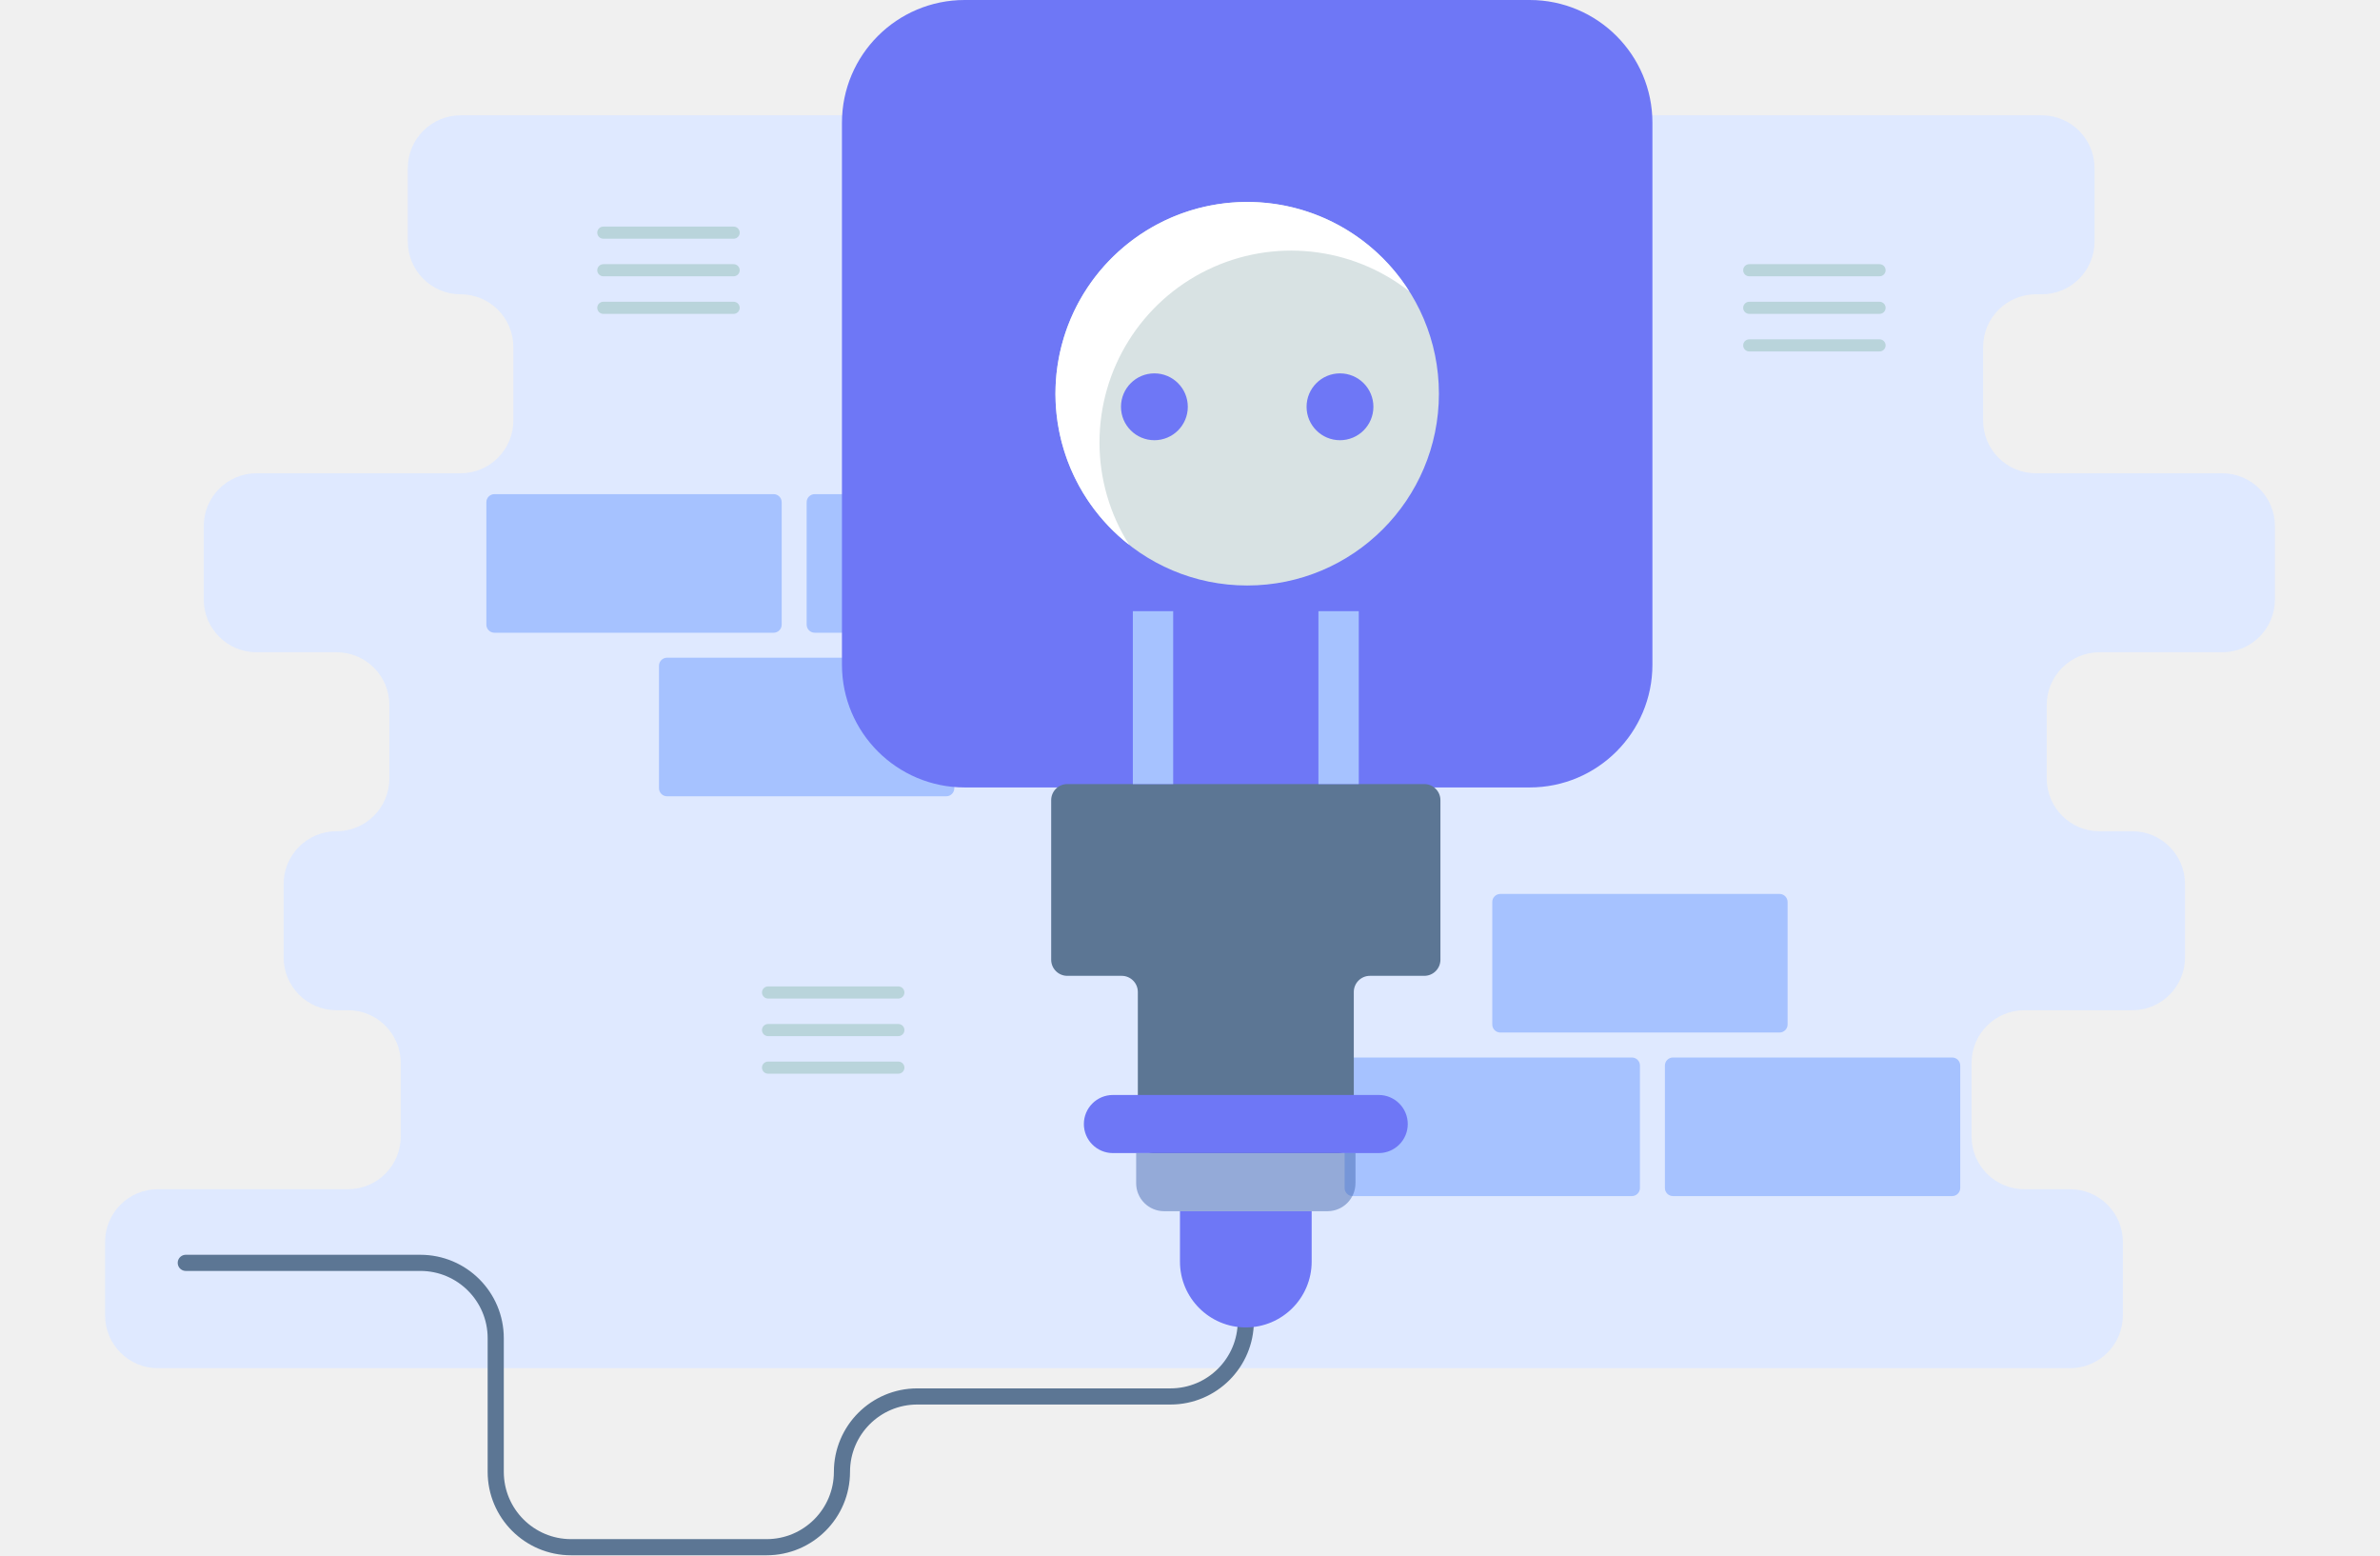
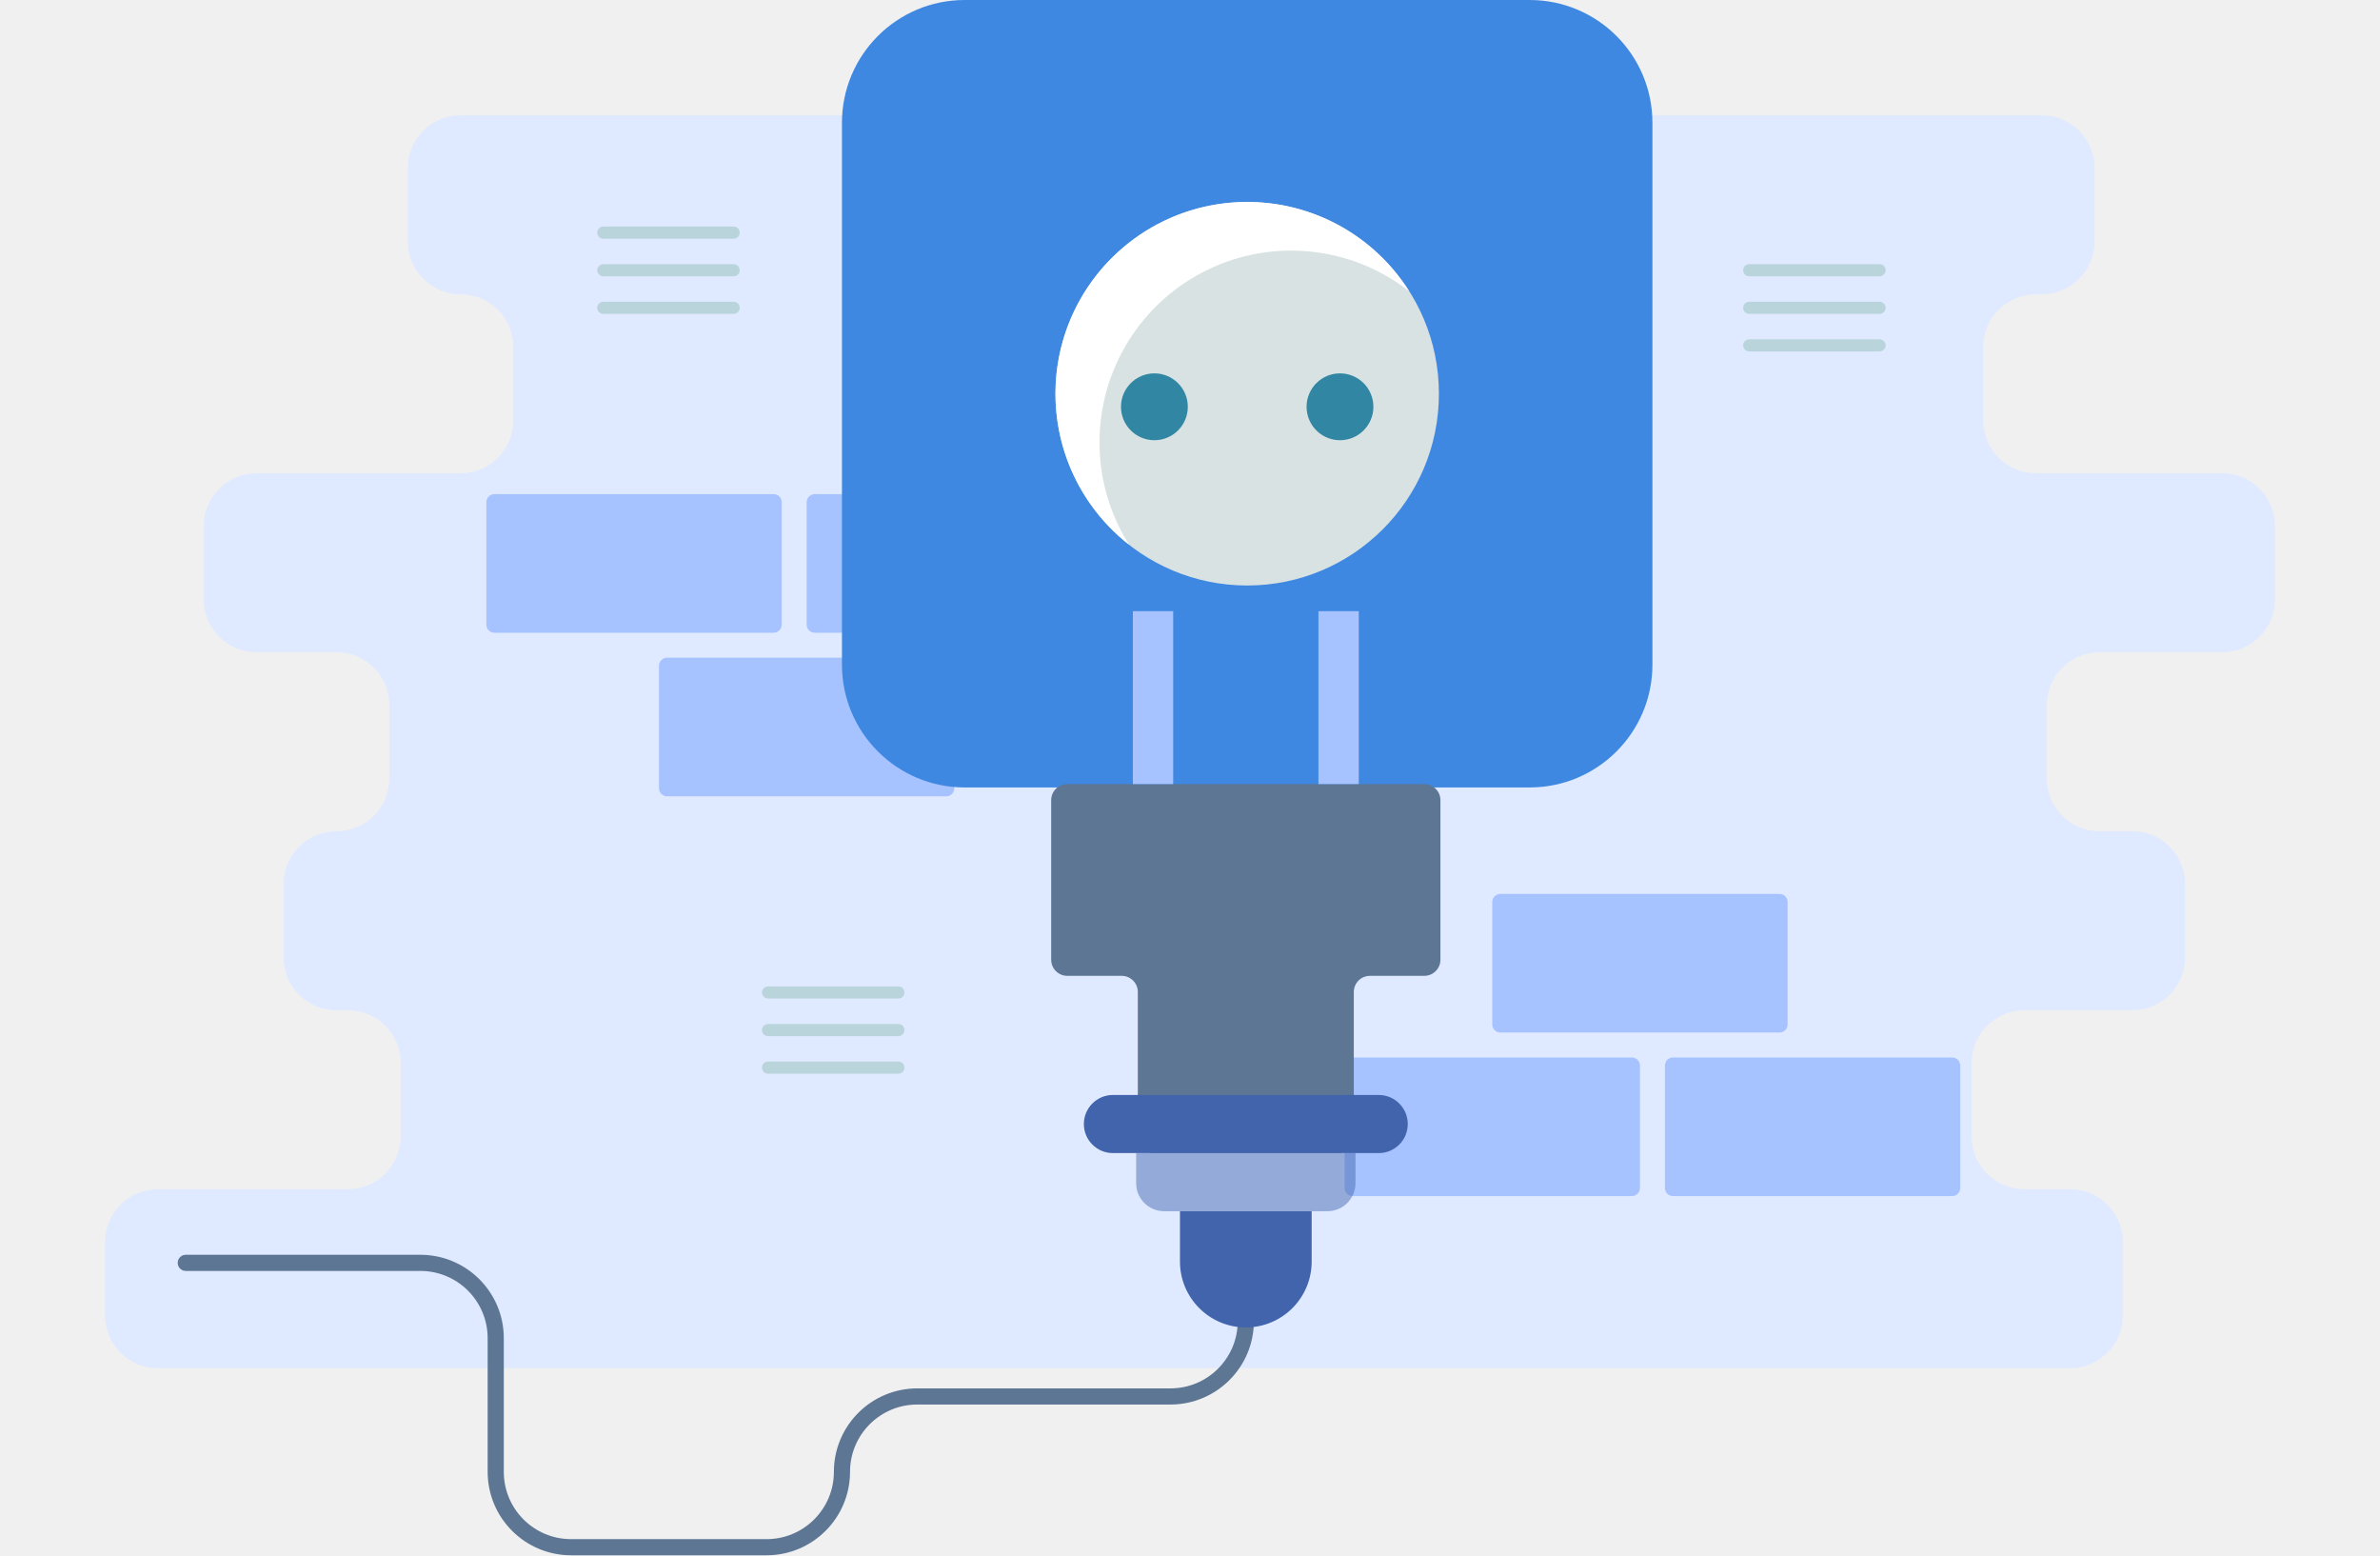
<svg xmlns="http://www.w3.org/2000/svg" width="349" height="228" viewBox="0 0 349 228">
  <defs>
    <clipPath id="clip-path">
      <rect id="Rectangle_16969" data-name="Rectangle 16969" width="349" height="228" transform="translate(13 129)" fill="#fff" stroke="#707070" stroke-width="1" />
    </clipPath>
  </defs>
  <g id="Mask_Group_89" data-name="Mask Group 89" transform="translate(-13 -129)" clip-path="url(#clip-path)">
    <g id="c19c5accb2f57ea72d791175fe2b9e7d" transform="translate(-4.778 90.952)">
      <path id="Path_10787" data-name="Path 10787" d="M351.37,125.931V115.168a7.738,7.738,0,0,0-7.738-7.738H316.318a7.738,7.738,0,0,1-7.738-7.738V88.93a7.738,7.738,0,0,1,7.738-7.738h.862a7.738,7.738,0,0,0,7.738-7.738V62.691a7.738,7.738,0,0,0-7.738-7.738H85.318a7.738,7.738,0,0,0-7.738,7.738V73.453a7.738,7.738,0,0,0,7.738,7.738h0a7.738,7.738,0,0,1,7.738,7.738V99.692a7.738,7.738,0,0,1-7.738,7.738H55.394a7.738,7.738,0,0,0-7.738,7.738v10.762a7.738,7.738,0,0,0,7.738,7.738H67.136a7.738,7.738,0,0,1,7.738,7.738v10.762a7.738,7.738,0,0,1-7.738,7.738h-.028a7.738,7.738,0,0,0-7.738,7.738v10.762a7.738,7.738,0,0,0,7.738,7.738h1.7a7.738,7.738,0,0,1,7.738,7.738v10.762a7.738,7.738,0,0,1-7.738,7.738H40.926a7.738,7.738,0,0,0-7.738,7.738v10.762a7.738,7.738,0,0,0,7.738,7.738H321.335a7.738,7.738,0,0,0,7.738-7.738V220.123a7.738,7.738,0,0,0-7.738-7.738h-6.709a7.738,7.738,0,0,1-7.738-7.738V193.885a7.738,7.738,0,0,1,7.738-7.738h15.82a7.738,7.738,0,0,0,7.738-7.738V167.646a7.738,7.738,0,0,0-7.738-7.738h-4.8a7.738,7.738,0,0,1-7.738-7.738V141.407a7.738,7.738,0,0,1,7.738-7.738h17.985a7.738,7.738,0,0,0,7.738-7.738Z" fill="#dfe9ff" />
      <rect id="Rectangle_16970" data-name="Rectangle 16970" width="43.305" height="20.316" rx="1.183" transform="translate(157.717 154.782) rotate(180)" fill="#a6c2ff" />
      <rect id="Rectangle_16971" data-name="Rectangle 16971" width="43.305" height="20.316" rx="1.183" transform="translate(179.37 130.804) rotate(180)" fill="#a6c2ff" />
      <rect id="Rectangle_16972" data-name="Rectangle 16972" width="43.305" height="20.316" rx="1.183" transform="translate(132.403 130.804) rotate(180)" fill="#a6c2ff" />
      <rect id="Rectangle_16973" data-name="Rectangle 16973" width="43.305" height="20.316" rx="1.183" transform="translate(236.603 169.097)" fill="#a6c2ff" />
      <rect id="Rectangle_16974" data-name="Rectangle 16974" width="43.305" height="20.316" rx="1.183" transform="translate(214.951 193.075)" fill="#a6c2ff" />
      <rect id="Rectangle_16975" data-name="Rectangle 16975" width="43.305" height="20.316" rx="1.183" transform="translate(261.918 193.075)" fill="#a6c2ff" />
      <path id="Path_10788" data-name="Path 10788" d="M200.463,224.127v7.588a11.05,11.05,0,0,1-11.05,11.05H152.291a11.05,11.05,0,0,0-11.05,11.05h0a11.05,11.05,0,0,1-11.05,11.05h-28.67a11.05,11.05,0,0,1-11.05-11.05V234.23a11.05,11.05,0,0,0-11.05-11.05H45.02" fill="none" stroke="#5c7694" stroke-linecap="round" stroke-miterlimit="10" stroke-width="2.367" />
-       <rect id="Rectangle_16976" data-name="Rectangle 16976" width="118.846" height="115.438" rx="18" transform="translate(141.241 38.048)" fill="#6E77F6" />
+       <rect id="Rectangle_16976" data-name="Rectangle 16976" width="118.846" height="115.438" rx="18" transform="translate(141.241 38.048)" fill="#3f88e1" />
      <path id="Path_10789" data-name="Path 10789" d="M226.636,152.99H174.289a2.367,2.367,0,0,0-2.367,2.367v23.381a2.367,2.367,0,0,0,2.367,2.367h7.973a2.366,2.366,0,0,1,2.367,2.367v21.251A2.367,2.367,0,0,0,187,207.088H213.93a2.367,2.367,0,0,0,2.367-2.367V183.471a2.367,2.367,0,0,1,2.367-2.367h7.973A2.367,2.367,0,0,0,229,178.738V155.356A2.367,2.367,0,0,0,226.636,152.99Z" fill="#5c7694" />
-       <rect id="Rectangle_16977" data-name="Rectangle 16977" width="47.496" height="8.519" rx="4.26" transform="translate(176.715 198.569)" fill="#6E77F6" />
+       <rect id="Rectangle_16977" data-name="Rectangle 16977" width="47.496" height="8.519" rx="4.26" transform="translate(176.715 198.569)" fill="#4164ac" />
      <path id="Path_10790" data-name="Path 10790" d="M184.382,207.088h32.161v4.419a4.1,4.1,0,0,1-4.1,4.1H188.482a4.1,4.1,0,0,1-4.1-4.1Z" fill="rgba(65,100,172,0.47)" />
-       <path id="Path_10791" data-name="Path 10791" d="M190.806,215.608H210.12v7.381a9.657,9.657,0,0,1-9.657,9.657h0a9.657,9.657,0,0,1-9.657-9.657v-7.381Z" fill="#6E77F6" />
+       <path id="Path_10791" data-name="Path 10791" d="M190.806,215.608H210.12v7.381a9.657,9.657,0,0,1-9.657,9.657h0a9.657,9.657,0,0,1-9.657-9.657v-7.381Z" fill="#4164ac" />
      <line id="Line_34" data-name="Line 34" y1="25.345" transform="translate(214.07 127.645)" fill="none" stroke="#a6c2ff" stroke-miterlimit="10" stroke-width="5.916" />
      <line id="Line_35" data-name="Line 35" y1="25.345" transform="translate(186.855 127.645)" fill="none" stroke="#a6c2ff" stroke-miterlimit="10" stroke-width="5.916" />
      <circle id="Ellipse_298" data-name="Ellipse 298" cx="28.114" cy="28.114" r="28.114" transform="translate(172.55 67.653)" fill="#d8e2e3" />
      <path id="Path_10792" data-name="Path 10792" d="M179.007,102.9a28.106,28.106,0,0,1,45.42-22.148,28.11,28.11,0,1,0-41.068,37.165A27.972,27.972,0,0,1,179.007,102.9Z" fill="#fff" />
-       <circle id="Ellipse_299" data-name="Ellipse 299" cx="4.899" cy="4.899" r="4.899" transform="translate(182.158 92.784)" fill="#6E77F6" />
-       <circle id="Ellipse_300" data-name="Ellipse 300" cx="4.899" cy="4.899" r="4.899" transform="translate(209.373 92.784)" fill="#6E77F6" />
+       <circle id="Ellipse_299" data-name="Ellipse 299" cx="4.899" cy="4.899" r="4.899" transform="translate(182.158 92.784)" fill="#3086a3" />
+       <circle id="Ellipse_300" data-name="Ellipse 300" cx="4.899" cy="4.899" r="4.899" transform="translate(209.373 92.784)" fill="#3086a3" />
      <line id="Line_36" data-name="Line 36" x2="19.111" transform="translate(274.283 77.664)" fill="none" stroke="#b9d4db" stroke-linecap="round" stroke-miterlimit="10" stroke-width="1.775" />
      <line id="Line_37" data-name="Line 37" x2="19.111" transform="translate(274.283 83.172)" fill="none" stroke="#b9d4db" stroke-linecap="round" stroke-miterlimit="10" stroke-width="1.775" />
      <line id="Line_38" data-name="Line 38" x2="19.111" transform="translate(274.283 88.681)" fill="none" stroke="#b9d4db" stroke-linecap="round" stroke-miterlimit="10" stroke-width="1.775" />
      <line id="Line_39" data-name="Line 39" x2="19.111" transform="translate(106.247 72.155)" fill="none" stroke="#b9d4db" stroke-linecap="round" stroke-miterlimit="10" stroke-width="1.775" />
      <line id="Line_40" data-name="Line 40" x2="19.111" transform="translate(106.247 77.664)" fill="none" stroke="#b9d4db" stroke-linecap="round" stroke-miterlimit="10" stroke-width="1.775" />
      <line id="Line_41" data-name="Line 41" x2="19.111" transform="translate(106.247 83.172)" fill="none" stroke="#b9d4db" stroke-linecap="round" stroke-miterlimit="10" stroke-width="1.775" />
      <line id="Line_42" data-name="Line 42" x2="19.111" transform="translate(130.402 183.545)" fill="none" stroke="#b9d4db" stroke-linecap="round" stroke-miterlimit="10" stroke-width="1.775" />
      <line id="Line_43" data-name="Line 43" x2="19.111" transform="translate(130.402 189.053)" fill="none" stroke="#b9d4db" stroke-linecap="round" stroke-miterlimit="10" stroke-width="1.775" />
      <line id="Line_44" data-name="Line 44" x2="19.111" transform="translate(130.402 194.561)" fill="none" stroke="#b9d4db" stroke-linecap="round" stroke-miterlimit="10" stroke-width="1.775" />
    </g>
  </g>
</svg>
